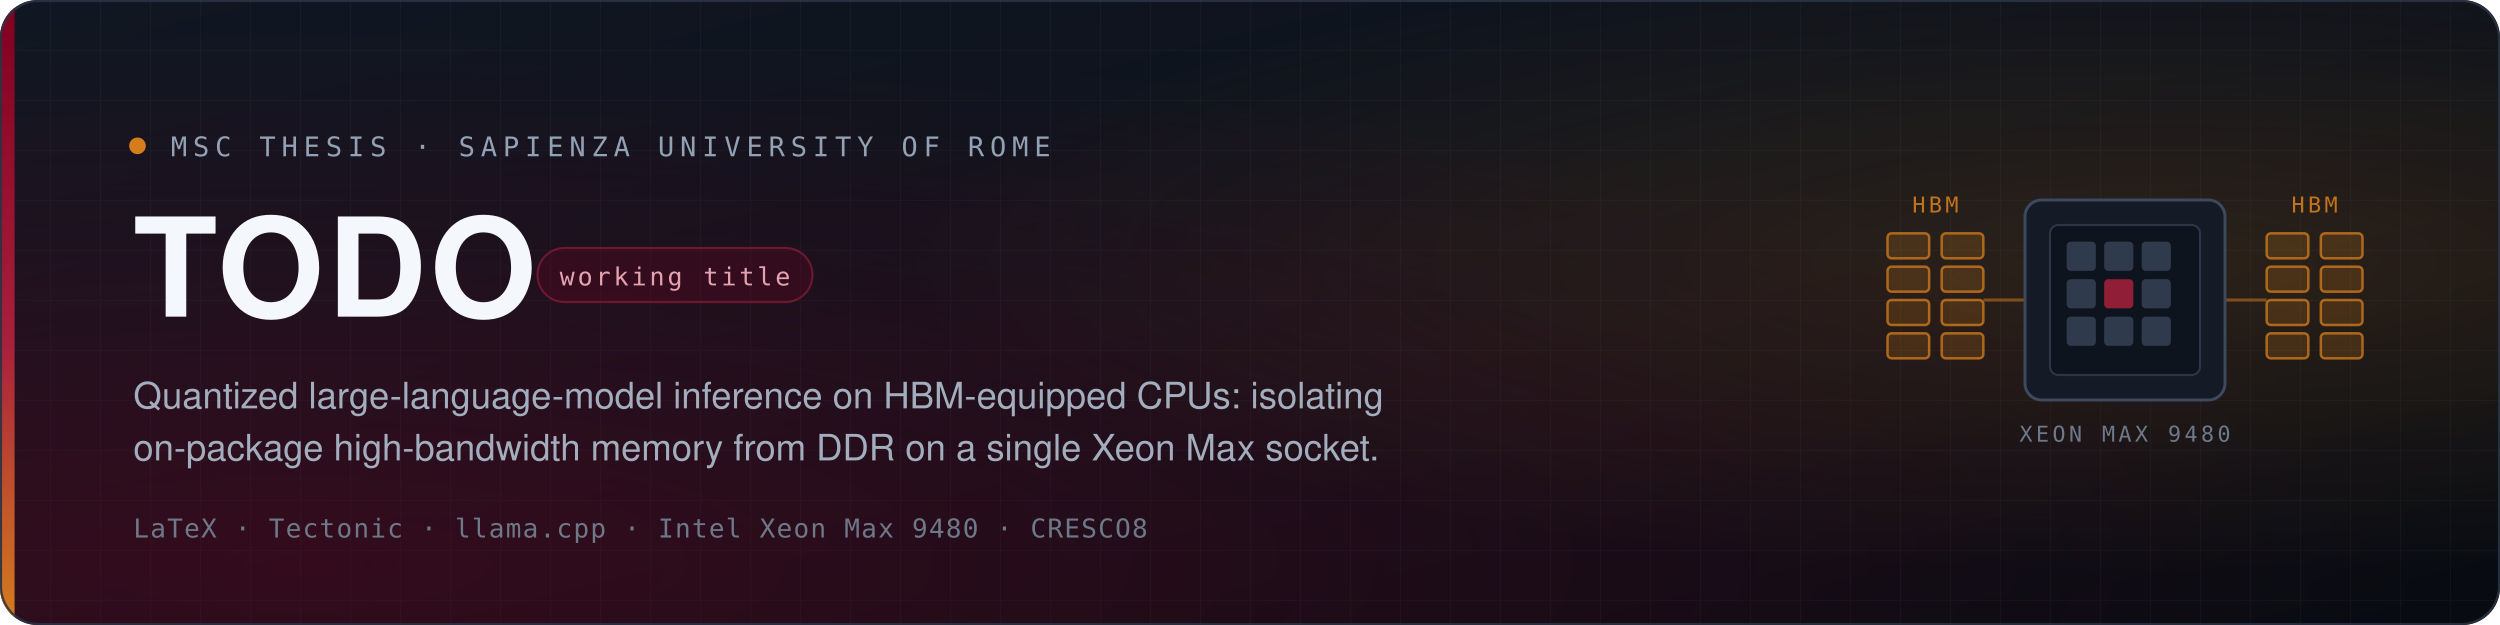
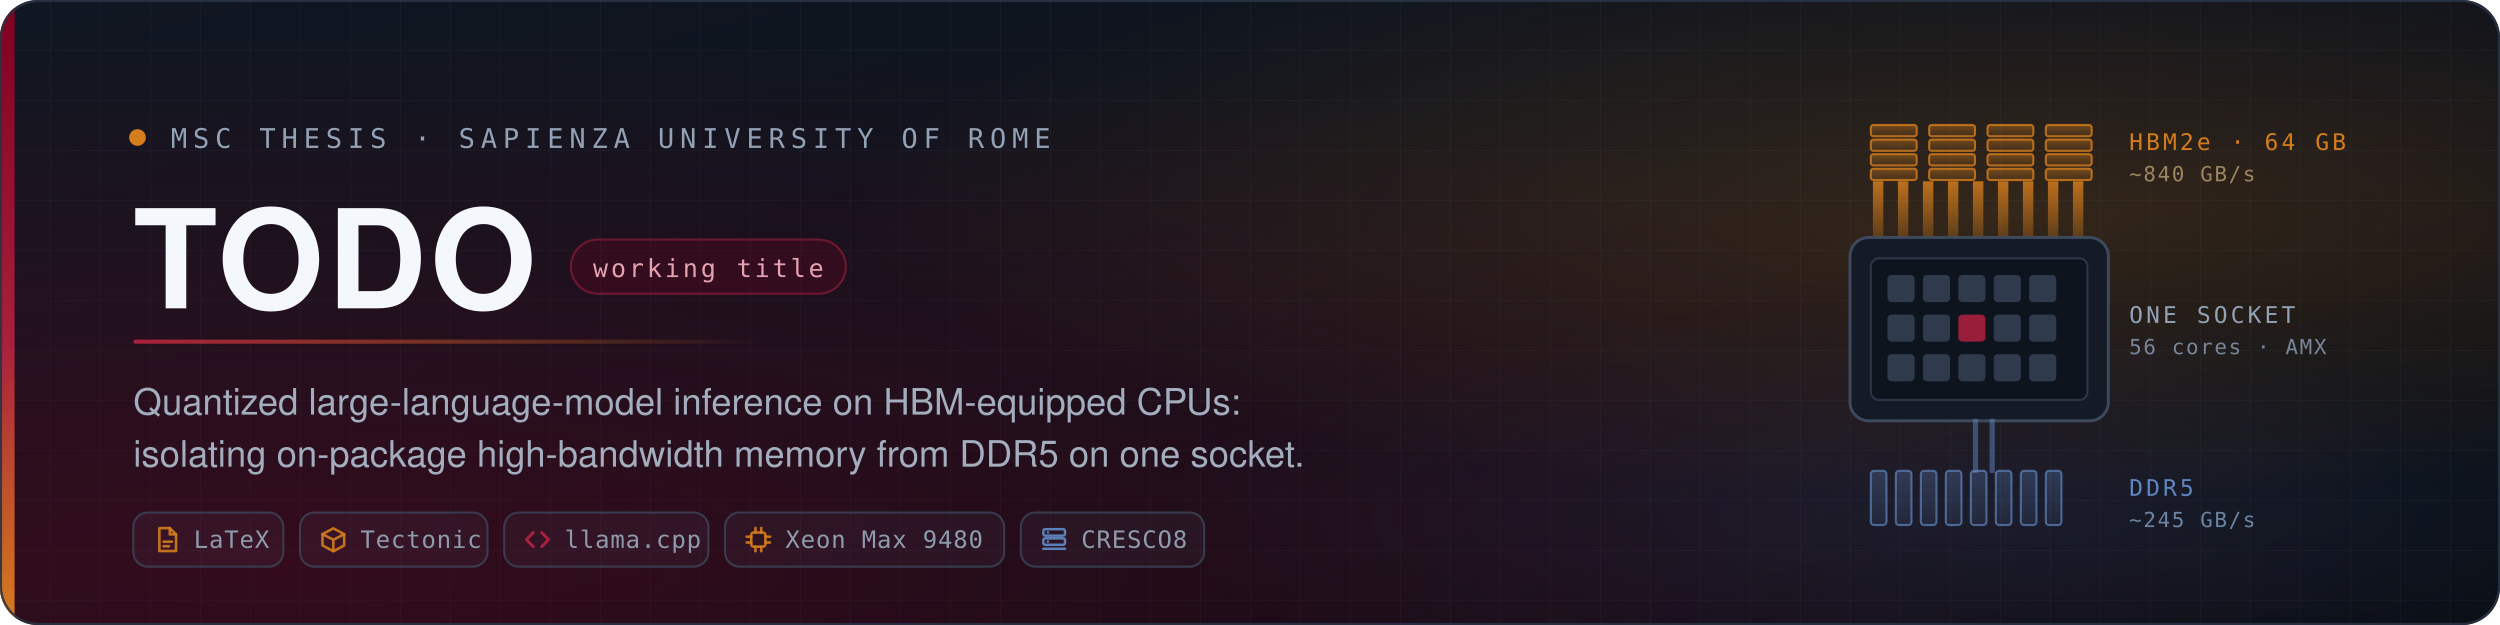
<svg xmlns="http://www.w3.org/2000/svg" viewBox="0 0 1200 300" width="1200" height="300" role="img" aria-label="MSc Thesis — quantized LLM inference on HBM-equipped CPUs">
  <defs>
    <linearGradient id="bg" x1="0" y1="0" x2="1" y2="1">
      <stop offset="0%" stop-color="#111722" />
      <stop offset="55%" stop-color="#0c111a" />
      <stop offset="100%" stop-color="#080b11" />
    </linearGradient>
    <linearGradient id="edge" x1="0" y1="0" x2="0" y2="1">
      <stop offset="0%" stop-color="#800020" />
      <stop offset="55%" stop-color="#a8203c" />
      <stop offset="100%" stop-color="#d57d1c" />
    </linearGradient>
+     <linearGradient id="rule" x1="0" y1="0" x2="1" y2="0">
+       <stop offset="0%" stop-color="#a8203c" />
+       <stop offset="100%" stop-color="#d57d1c" stop-opacity="0" />
+     </linearGradient>
+     <linearGradient id="hbmFill" x1="0" y1="0" x2="0" y2="1">
+       <stop offset="0%" stop-color="#d57d1c" stop-opacity="0.42" />
+       <stop offset="100%" stop-color="#d57d1c" stop-opacity="0.14" />
+     </linearGradient>
+     <linearGradient id="ddrFill" x1="0" y1="0" x2="0" y2="1">
+       <stop offset="0%" stop-color="#5f86c0" stop-opacity="0.30" />
+       <stop offset="100%" stop-color="#5f86c0" stop-opacity="0.10" />
+     </linearGradient>
+     <linearGradient id="wide" x1="0" y1="0" x2="0" y2="1">
+       <stop offset="0%" stop-color="#d57d1c" stop-opacity="0.85" />
+       <stop offset="100%" stop-color="#d57d1c" stop-opacity="0.25" />
+     </linearGradient>
    <radialGradient id="glow" cx="0.12" cy="0.9" r="0.85">
      <stop offset="0%" stop-color="#800020" stop-opacity="0.34" />
      <stop offset="100%" stop-color="#800020" stop-opacity="0" />
    </radialGradient>
-     <radialGradient id="glow2" cx="0.86" cy="0.42" r="0.5">
-       <stop offset="0%" stop-color="#d57d1c" stop-opacity="0.16" />
+     <radialGradient id="glow2" cx="0.80" cy="0.34" r="0.46">
+       <stop offset="0%" stop-color="#d57d1c" stop-opacity="0.20" />
      <stop offset="100%" stop-color="#d57d1c" stop-opacity="0" />
+     </radialGradient>
+     <radialGradient id="glow3" cx="0.80" cy="0.82" r="0.34">
+       <stop offset="0%" stop-color="#5f86c0" stop-opacity="0.13" />
+       <stop offset="100%" stop-color="#5f86c0" stop-opacity="0" />
    </radialGradient>
    <pattern id="grid" width="24" height="24" patternUnits="userSpaceOnUse">
      <path d="M24 0H0V24" fill="none" stroke="#8fa3c0" stroke-opacity="0.05" stroke-width="1" />
    </pattern>
    <clipPath id="card">
      <rect x="0" y="0" width="1200" height="300" rx="18" />
    </clipPath>
+     <g id="ic-doc" fill="none" stroke-width="1.25" stroke-linejoin="round" stroke-linecap="round">
+       <path d="M3.5 1.5h5l3 3v8h-8z" />
+       <path d="M8.5 1.5v3h3" />
+       <path d="M5.5 8h4M5.5 10.2h2.6" />
+     </g>
+     <g id="ic-build" fill="none" stroke-width="1.25" stroke-linejoin="round" stroke-linecap="round">
+       <path d="M7 1.6 12.2 4.4v5.4L7 12.6 1.8 9.8V4.4z" />
+       <path d="M1.8 4.4 7 7.1l5.2-2.7M7 7.1v5.5" />
+     </g>
+     <g id="ic-code" fill="none" stroke-width="1.4" stroke-linejoin="round" stroke-linecap="round">
+       <path d="M5 3.6 1.7 7l3.3 3.4" />
+       <path d="M9 3.6 12.3 7 9 10.4" />
+     </g>
+     <g id="ic-chip" fill="none" stroke-width="1.25" stroke-linejoin="round" stroke-linecap="round">
+       <rect x="3.6" y="3.6" width="6.8" height="6.8" rx="1.2" />
+       <path d="M5.6 1.4v2.2M8.4 1.4v2.2M5.6 10.4v2.2M8.4 10.4v2.2M1.4 5.6h2.2M1.4 8.4h2.2M10.4 5.6h2.2M10.4 8.4h2.2" />
+     </g>
+     <g id="ic-rack" fill="none" stroke-width="1.2" stroke-linejoin="round" stroke-linecap="round">
+       <rect x="1.8" y="2" width="10.4" height="3.1" rx="0.9" />
+       <rect x="1.8" y="6.4" width="10.4" height="3.1" rx="0.9" />
+       <path d="M1.8 11.4h10.4" />
+       <path d="M4 3.55h0.01M4 7.95h0.01" />
+     </g>
  </defs>
  <g clip-path="url(#card)">
    <rect width="1200" height="300" fill="url(#bg)" />
    <rect width="1200" height="300" fill="url(#grid)" />
    <rect width="1200" height="300" fill="url(#glow)" />
    <rect width="1200" height="300" fill="url(#glow2)" />
+     <rect width="1200" height="300" fill="url(#glow3)" />
    <rect x="0" y="0" width="7" height="300" fill="url(#edge)" />
    <g font-family="'IBM Plex Mono','SFMono-Regular',Menlo,Consolas,monospace">
-       <circle cx="66" cy="70" r="4" fill="#d57d1c" />
-       <text x="82" y="75" font-size="13" letter-spacing="2.8" fill="#93a1b5">MSC THESIS  ·  SAPIENZA UNIVERSITY OF ROME</text>
+       <circle cx="66" cy="66" r="4" fill="#d57d1c" />
+       <text x="82" y="71" font-size="13" letter-spacing="2.8" fill="#93a1b5">MSC THESIS  ·  SAPIENZA UNIVERSITY OF ROME</text>
    </g>
    <g font-family="'Segoe UI','Helvetica Neue',Helvetica,Arial,sans-serif">
-       <text x="64" y="152" font-size="66" font-weight="700" letter-spacing="1.5" fill="#f4f7fb">TODO</text>
-       <rect x="258" y="119" width="132" height="26" rx="13" fill="#800020" fill-opacity="0.22" stroke="#a8203c" stroke-opacity="0.55" />
-       <text x="324" y="137" font-size="12" letter-spacing="1.4" text-anchor="middle" fill="#e5a3b1" font-family="'IBM Plex Mono','SFMono-Regular',Menlo,Consolas,monospace">working title</text>
-       <text x="64" y="196" font-size="17.5" fill="#a2adbd">Quantized large-language-model inference on HBM-equipped CPUs: isolating</text>
-       <text x="64" y="221" font-size="17.5" fill="#a2adbd">on-package high-bandwidth memory from DDR on a single Xeon Max socket.</text>
-     </g>
-     <g font-family="'IBM Plex Mono','SFMono-Regular',Menlo,Consolas,monospace" font-size="12.5" letter-spacing="0.6" fill="#6d7889">
-       <text x="64" y="258">LaTeX · Tectonic · llama.cpp · Intel Xeon Max 9480 · CRESCO8</text>
-     </g>
-     <g transform="translate(0,-6)">
-       <g stroke="#d57d1c" stroke-opacity="0.5" stroke-width="1.5">
-         <path d="M952 150 H972" />
-         <path d="M1068 150 H1088" />
-       </g>
-       <g fill="#d57d1c" fill-opacity="0.20" stroke="#d57d1c" stroke-opacity="0.75" stroke-width="1.2">
-         <rect x="906" y="118" width="20" height="12" rx="2" />
-         <rect x="906" y="134" width="20" height="12" rx="2" />
-         <rect x="906" y="150" width="20" height="12" rx="2" />
-         <rect x="906" y="166" width="20" height="12" rx="2" />
-         <rect x="932" y="118" width="20" height="12" rx="2" />
-         <rect x="932" y="134" width="20" height="12" rx="2" />
-         <rect x="932" y="150" width="20" height="12" rx="2" />
-         <rect x="932" y="166" width="20" height="12" rx="2" />
-         <rect x="1088" y="118" width="20" height="12" rx="2" />
-         <rect x="1088" y="134" width="20" height="12" rx="2" />
-         <rect x="1088" y="150" width="20" height="12" rx="2" />
-         <rect x="1088" y="166" width="20" height="12" rx="2" />
-         <rect x="1114" y="118" width="20" height="12" rx="2" />
-         <rect x="1114" y="134" width="20" height="12" rx="2" />
-         <rect x="1114" y="150" width="20" height="12" rx="2" />
-         <rect x="1114" y="166" width="20" height="12" rx="2" />
-       </g>
-       <rect x="972" y="102" width="96" height="96" rx="8" fill="#141b26" stroke="#3d4a5e" stroke-width="1.4" />
-       <rect x="984" y="114" width="72" height="72" rx="4" fill="#0e141d" stroke="#2c3646" stroke-width="1" />
+       <text x="64" y="148" font-size="66" font-weight="700" letter-spacing="1.5" fill="#f4f7fb">TODO</text>
+       <rect x="274" y="115" width="132" height="26" rx="13" fill="#800020" fill-opacity="0.22" stroke="#a8203c" stroke-opacity="0.55" />
+       <text x="340" y="133" font-size="12" letter-spacing="1.4" text-anchor="middle" fill="#e5a3b1" font-family="'IBM Plex Mono','SFMono-Regular',Menlo,Consolas,monospace">working title</text>
+       <rect x="64" y="163" width="300" height="2" rx="1" fill="url(#rule)" />
+       <text x="64" y="199" font-size="17.5" fill="#a2adbd">Quantized large-language-model inference on HBM-equipped CPUs:</text>
+       <text x="64" y="224" font-size="17.5" fill="#a2adbd">isolating on-package high-bandwidth memory from DDR5 on one socket.</text>
+     </g>
+     <g font-family="'IBM Plex Mono','SFMono-Regular',Menlo,Consolas,monospace" font-size="11.5" letter-spacing="0.4">
+       <g transform="translate(64,246)">
+         <rect width="72" height="26" rx="7" fill="#7d8aa0" fill-opacity="0.07" stroke="#3d4a5e" stroke-opacity="0.75" />
+         <g transform="translate(9,6)" stroke="#d57d1c" stroke-opacity="0.9">
+           <use href="#ic-doc" />
+         </g>
+         <text x="29" y="17" fill="#8e9bad">LaTeX</text>
+       </g>
+       <g transform="translate(144,246)">
+         <rect width="90" height="26" rx="7" fill="#7d8aa0" fill-opacity="0.07" stroke="#3d4a5e" stroke-opacity="0.75" />
+         <g transform="translate(9,6)" stroke="#d57d1c" stroke-opacity="0.9">
+           <use href="#ic-build" />
+         </g>
+         <text x="29" y="17" fill="#8e9bad">Tectonic</text>
+       </g>
+       <g transform="translate(242,246)">
+         <rect width="98" height="26" rx="7" fill="#7d8aa0" fill-opacity="0.07" stroke="#3d4a5e" stroke-opacity="0.75" />
+         <g transform="translate(9,6)" stroke="#a8203c" stroke-opacity="1">
+           <use href="#ic-code" />
+         </g>
+         <text x="29" y="17" fill="#8e9bad">llama.cpp</text>
+       </g>
+       <g transform="translate(348,246)">
+         <rect width="134" height="26" rx="7" fill="#7d8aa0" fill-opacity="0.07" stroke="#3d4a5e" stroke-opacity="0.75" />
+         <g transform="translate(9,6)" stroke="#d57d1c" stroke-opacity="0.9">
+           <use href="#ic-chip" />
+         </g>
+         <text x="29" y="17" fill="#8e9bad">Xeon Max 9480</text>
+       </g>
+       <g transform="translate(490,246)">
+         <rect width="88" height="26" rx="7" fill="#7d8aa0" fill-opacity="0.07" stroke="#3d4a5e" stroke-opacity="0.75" />
+         <g transform="translate(9,6)" stroke="#5f86c0" stroke-opacity="0.95">
+           <use href="#ic-rack" />
+         </g>
+         <text x="29" y="17" fill="#8e9bad">CRESCO8</text>
+       </g>
+     </g>
+     <g transform="translate(-18,0)">
+       <g>
+         <g fill="url(#hbmFill)" stroke="#d57d1c" stroke-opacity="0.8" stroke-width="1">
+           <rect x="916" y="60" width="22" height="5.4" rx="1.2" />
+           <rect x="916" y="67" width="22" height="5.4" rx="1.2" />
+           <rect x="916" y="74" width="22" height="5.4" rx="1.2" />
+           <rect x="916" y="81" width="22" height="5.4" rx="1.2" />
+           <rect x="944" y="60" width="22" height="5.4" rx="1.2" />
+           <rect x="944" y="67" width="22" height="5.4" rx="1.2" />
+           <rect x="944" y="74" width="22" height="5.4" rx="1.2" />
+           <rect x="944" y="81" width="22" height="5.4" rx="1.2" />
+           <rect x="972" y="60" width="22" height="5.4" rx="1.2" />
+           <rect x="972" y="67" width="22" height="5.4" rx="1.2" />
+           <rect x="972" y="74" width="22" height="5.4" rx="1.2" />
+           <rect x="972" y="81" width="22" height="5.4" rx="1.2" />
+           <rect x="1000" y="60" width="22" height="5.4" rx="1.2" />
+           <rect x="1000" y="67" width="22" height="5.4" rx="1.2" />
+           <rect x="1000" y="74" width="22" height="5.4" rx="1.2" />
+           <rect x="1000" y="81" width="22" height="5.4" rx="1.2" />
+         </g>
+         <text x="1040" y="72" font-size="11" letter-spacing="1.5" fill="#d57d1c" font-family="'IBM Plex Mono','SFMono-Regular',Menlo,Consolas,monospace">HBM2e · 64 GB</text>
+         <text x="1040" y="87" font-size="10" letter-spacing="0.8" fill="#9d8560" font-family="'IBM Plex Mono','SFMono-Regular',Menlo,Consolas,monospace">~840 GB/s</text>
+       </g>
+       <g fill="url(#wide)">
+         <rect x="917" y="87" width="5" height="28" />
+         <rect x="929" y="87" width="5" height="28" />
+         <rect x="941" y="87" width="5" height="28" />
+         <rect x="953" y="87" width="5" height="28" />
+         <rect x="965" y="87" width="5" height="28" />
+         <rect x="977" y="87" width="5" height="28" />
+         <rect x="989" y="87" width="5" height="28" />
+         <rect x="1001" y="87" width="5" height="28" />
+         <rect x="1013" y="87" width="5" height="28" />
+       </g>
+       <rect x="906" y="114" width="124" height="88" rx="9" fill="#141b26" stroke="#3d4a5e" stroke-width="1.4" />
+       <rect x="916" y="124" width="104" height="68" rx="4" fill="#0e141d" stroke="#2c3646" stroke-width="1" />
      <g fill="#2f3b4d">
-         <rect x="992" y="122" width="14" height="14" rx="2" />
-         <rect x="1010" y="122" width="14" height="14" rx="2" />
-         <rect x="1028" y="122" width="14" height="14" rx="2" />
-         <rect x="992" y="140" width="14" height="14" rx="2" />
-         <rect x="1028" y="140" width="14" height="14" rx="2" />
-         <rect x="992" y="158" width="14" height="14" rx="2" />
-         <rect x="1010" y="158" width="14" height="14" rx="2" />
-         <rect x="1028" y="158" width="14" height="14" rx="2" />
-       </g>
-       <rect x="1010" y="140" width="14" height="14" rx="2" fill="#a8203c" fill-opacity="0.85" />
-       <g font-family="'IBM Plex Mono','SFMono-Regular',Menlo,Consolas,monospace" font-size="10.5" letter-spacing="1.6" text-anchor="middle">
-         <text x="929" y="108" fill="#d57d1c" fill-opacity="0.9">HBM</text>
-         <text x="1111" y="108" fill="#d57d1c" fill-opacity="0.9">HBM</text>
-         <text x="1020" y="218" fill="#6d7889">XEON MAX 9480</text>
+         <rect x="924" y="132" width="13" height="13" rx="2" />
+         <rect x="941" y="132" width="13" height="13" rx="2" />
+         <rect x="958" y="132" width="13" height="13" rx="2" />
+         <rect x="975" y="132" width="13" height="13" rx="2" />
+         <rect x="992" y="132" width="13" height="13" rx="2" />
+         <rect x="924" y="151" width="13" height="13" rx="2" />
+         <rect x="941" y="151" width="13" height="13" rx="2" />
+         <rect x="975" y="151" width="13" height="13" rx="2" />
+         <rect x="992" y="151" width="13" height="13" rx="2" />
+         <rect x="924" y="170" width="13" height="13" rx="2" />
+         <rect x="941" y="170" width="13" height="13" rx="2" />
+         <rect x="958" y="170" width="13" height="13" rx="2" />
+         <rect x="975" y="170" width="13" height="13" rx="2" />
+         <rect x="992" y="170" width="13" height="13" rx="2" />
+       </g>
+       <rect x="958" y="151" width="13" height="13" rx="2" fill="#a8203c" fill-opacity="0.9" />
+       <text x="1040" y="155" font-size="11" letter-spacing="1.5" fill="#93a1b5" font-family="'IBM Plex Mono','SFMono-Regular',Menlo,Consolas,monospace">ONE SOCKET</text>
+       <text x="1040" y="170" font-size="10" letter-spacing="0.8" fill="#78859a" font-family="'IBM Plex Mono','SFMono-Regular',Menlo,Consolas,monospace">56 cores · AMX</text>
+       <g fill="#5f86c0" fill-opacity="0.5">
+         <rect x="965" y="201" width="2.5" height="26" />
+         <rect x="973" y="201" width="2.5" height="26" />
+       </g>
+       <g>
+         <g fill="url(#ddrFill)" stroke="#5f86c0" stroke-opacity="0.7" stroke-width="1">
+           <rect x="916" y="226" width="7.5" height="26" rx="1.5" />
+           <rect x="928" y="226" width="7.5" height="26" rx="1.5" />
+           <rect x="940" y="226" width="7.5" height="26" rx="1.5" />
+           <rect x="952" y="226" width="7.5" height="26" rx="1.5" />
+           <rect x="964" y="226" width="7.5" height="26" rx="1.5" />
+           <rect x="976" y="226" width="7.5" height="26" rx="1.5" />
+           <rect x="988" y="226" width="7.5" height="26" rx="1.5" />
+           <rect x="1000" y="226" width="7.5" height="26" rx="1.5" />
+         </g>
+         <text x="1040" y="238" font-size="11" letter-spacing="1.5" fill="#5f86c0" font-family="'IBM Plex Mono','SFMono-Regular',Menlo,Consolas,monospace">DDR5</text>
+         <text x="1040" y="253" font-size="10" letter-spacing="0.8" fill="#6d84a4" font-family="'IBM Plex Mono','SFMono-Regular',Menlo,Consolas,monospace">~245 GB/s</text>
      </g>
    </g>
    <rect x="0.5" y="0.5" width="1199" height="299" rx="18" fill="none" stroke="#2a3444" stroke-opacity="0.9" />
  </g>
</svg>
